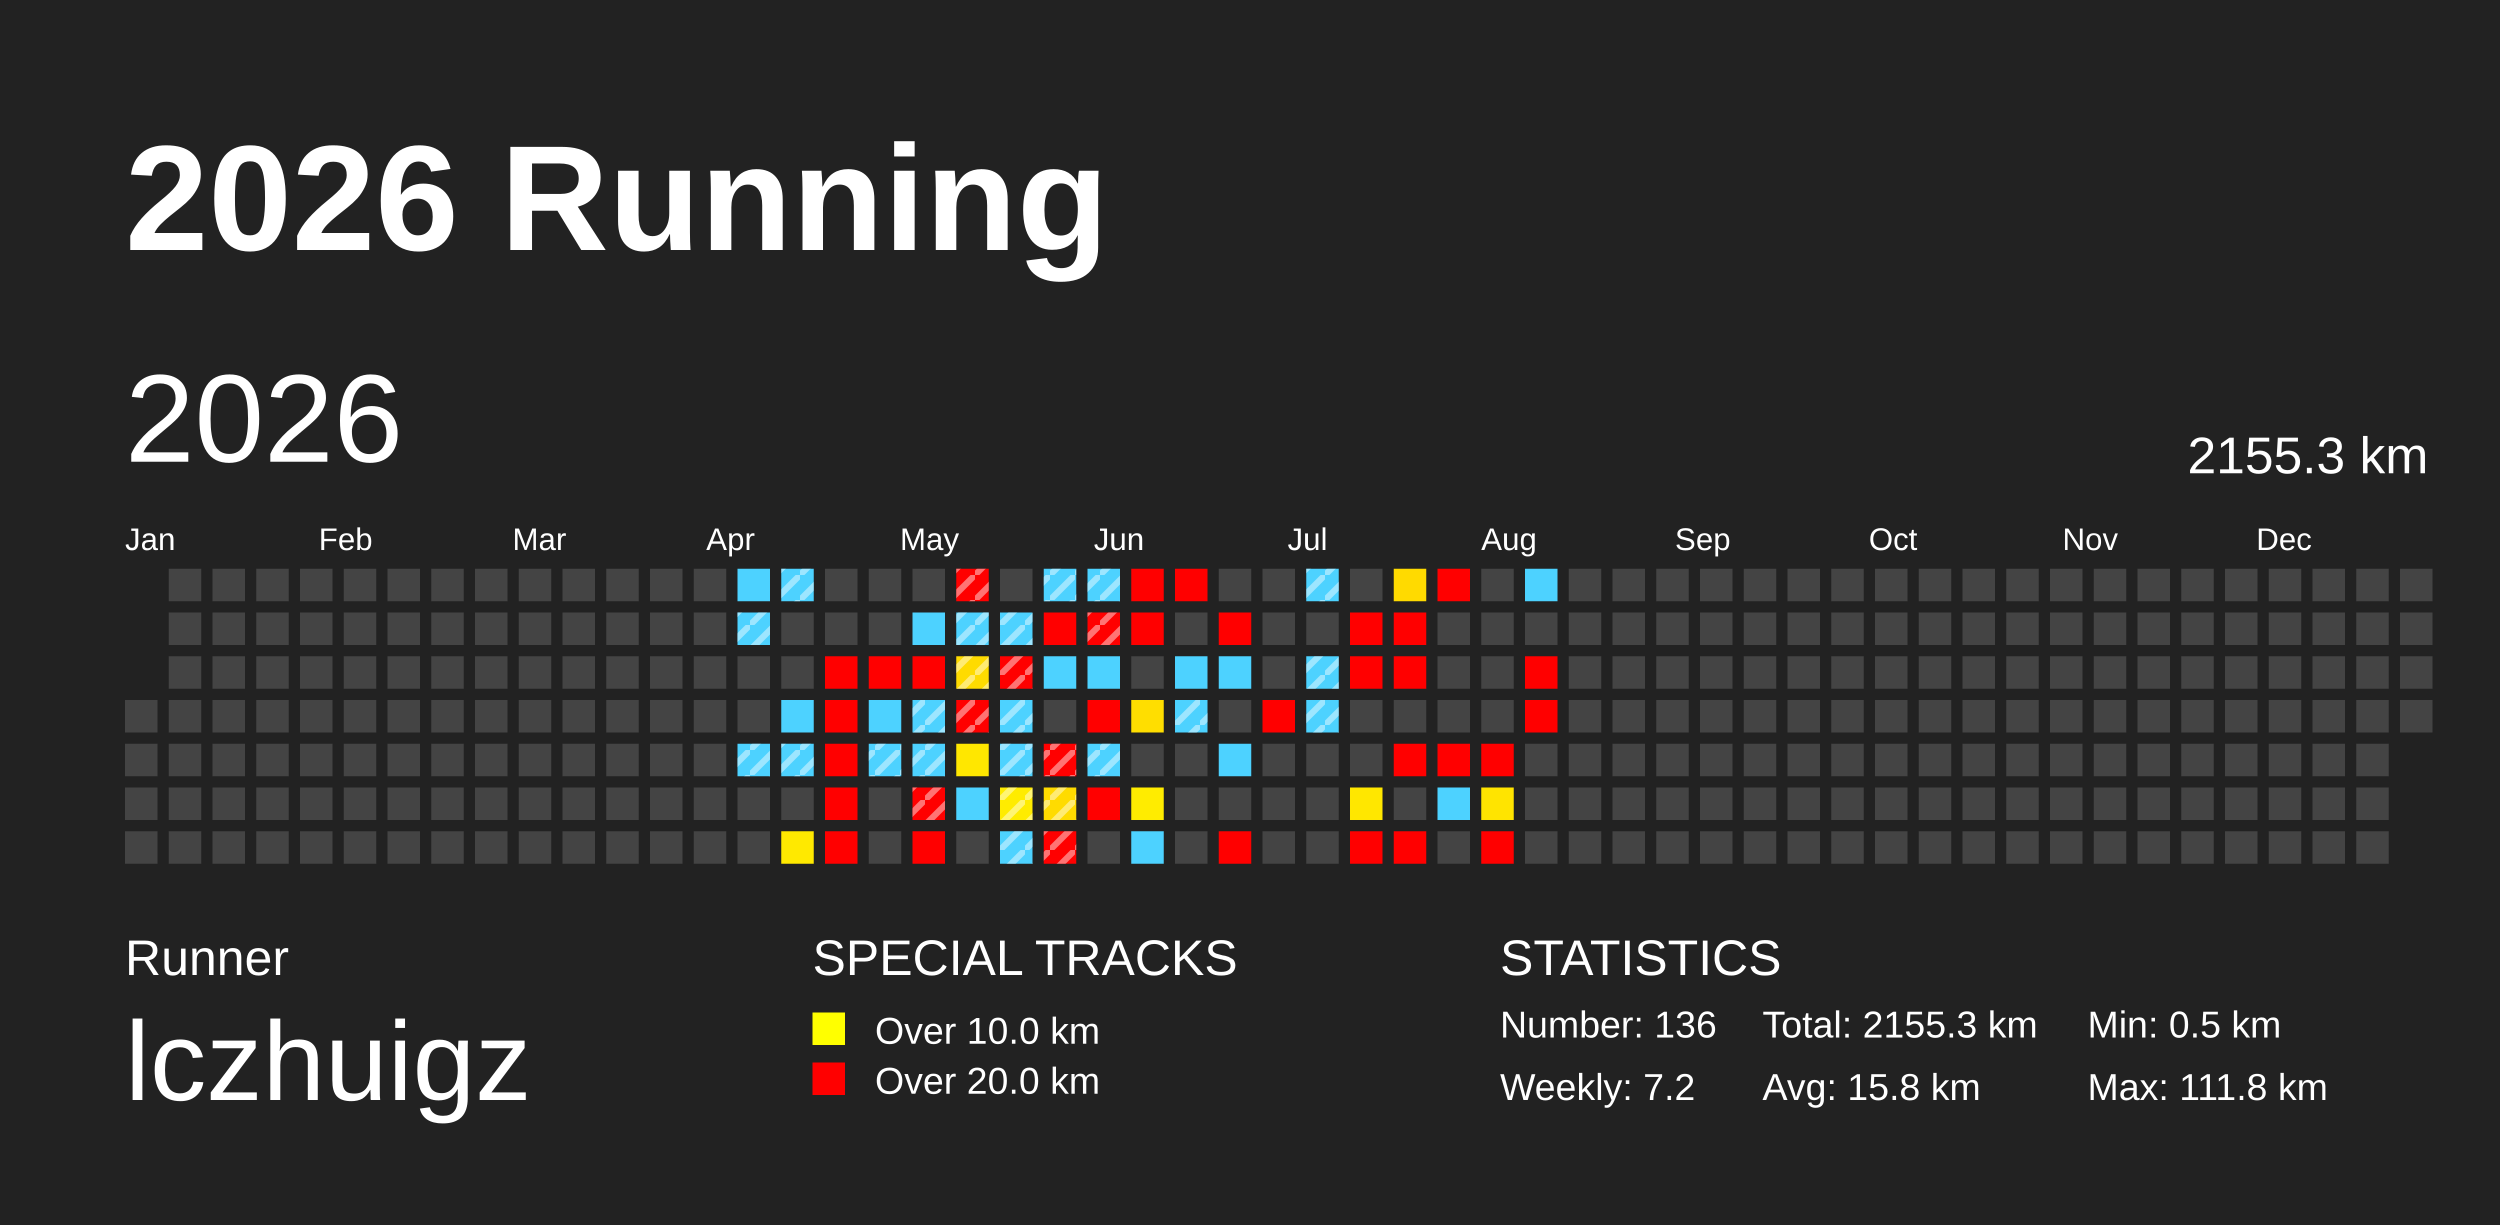
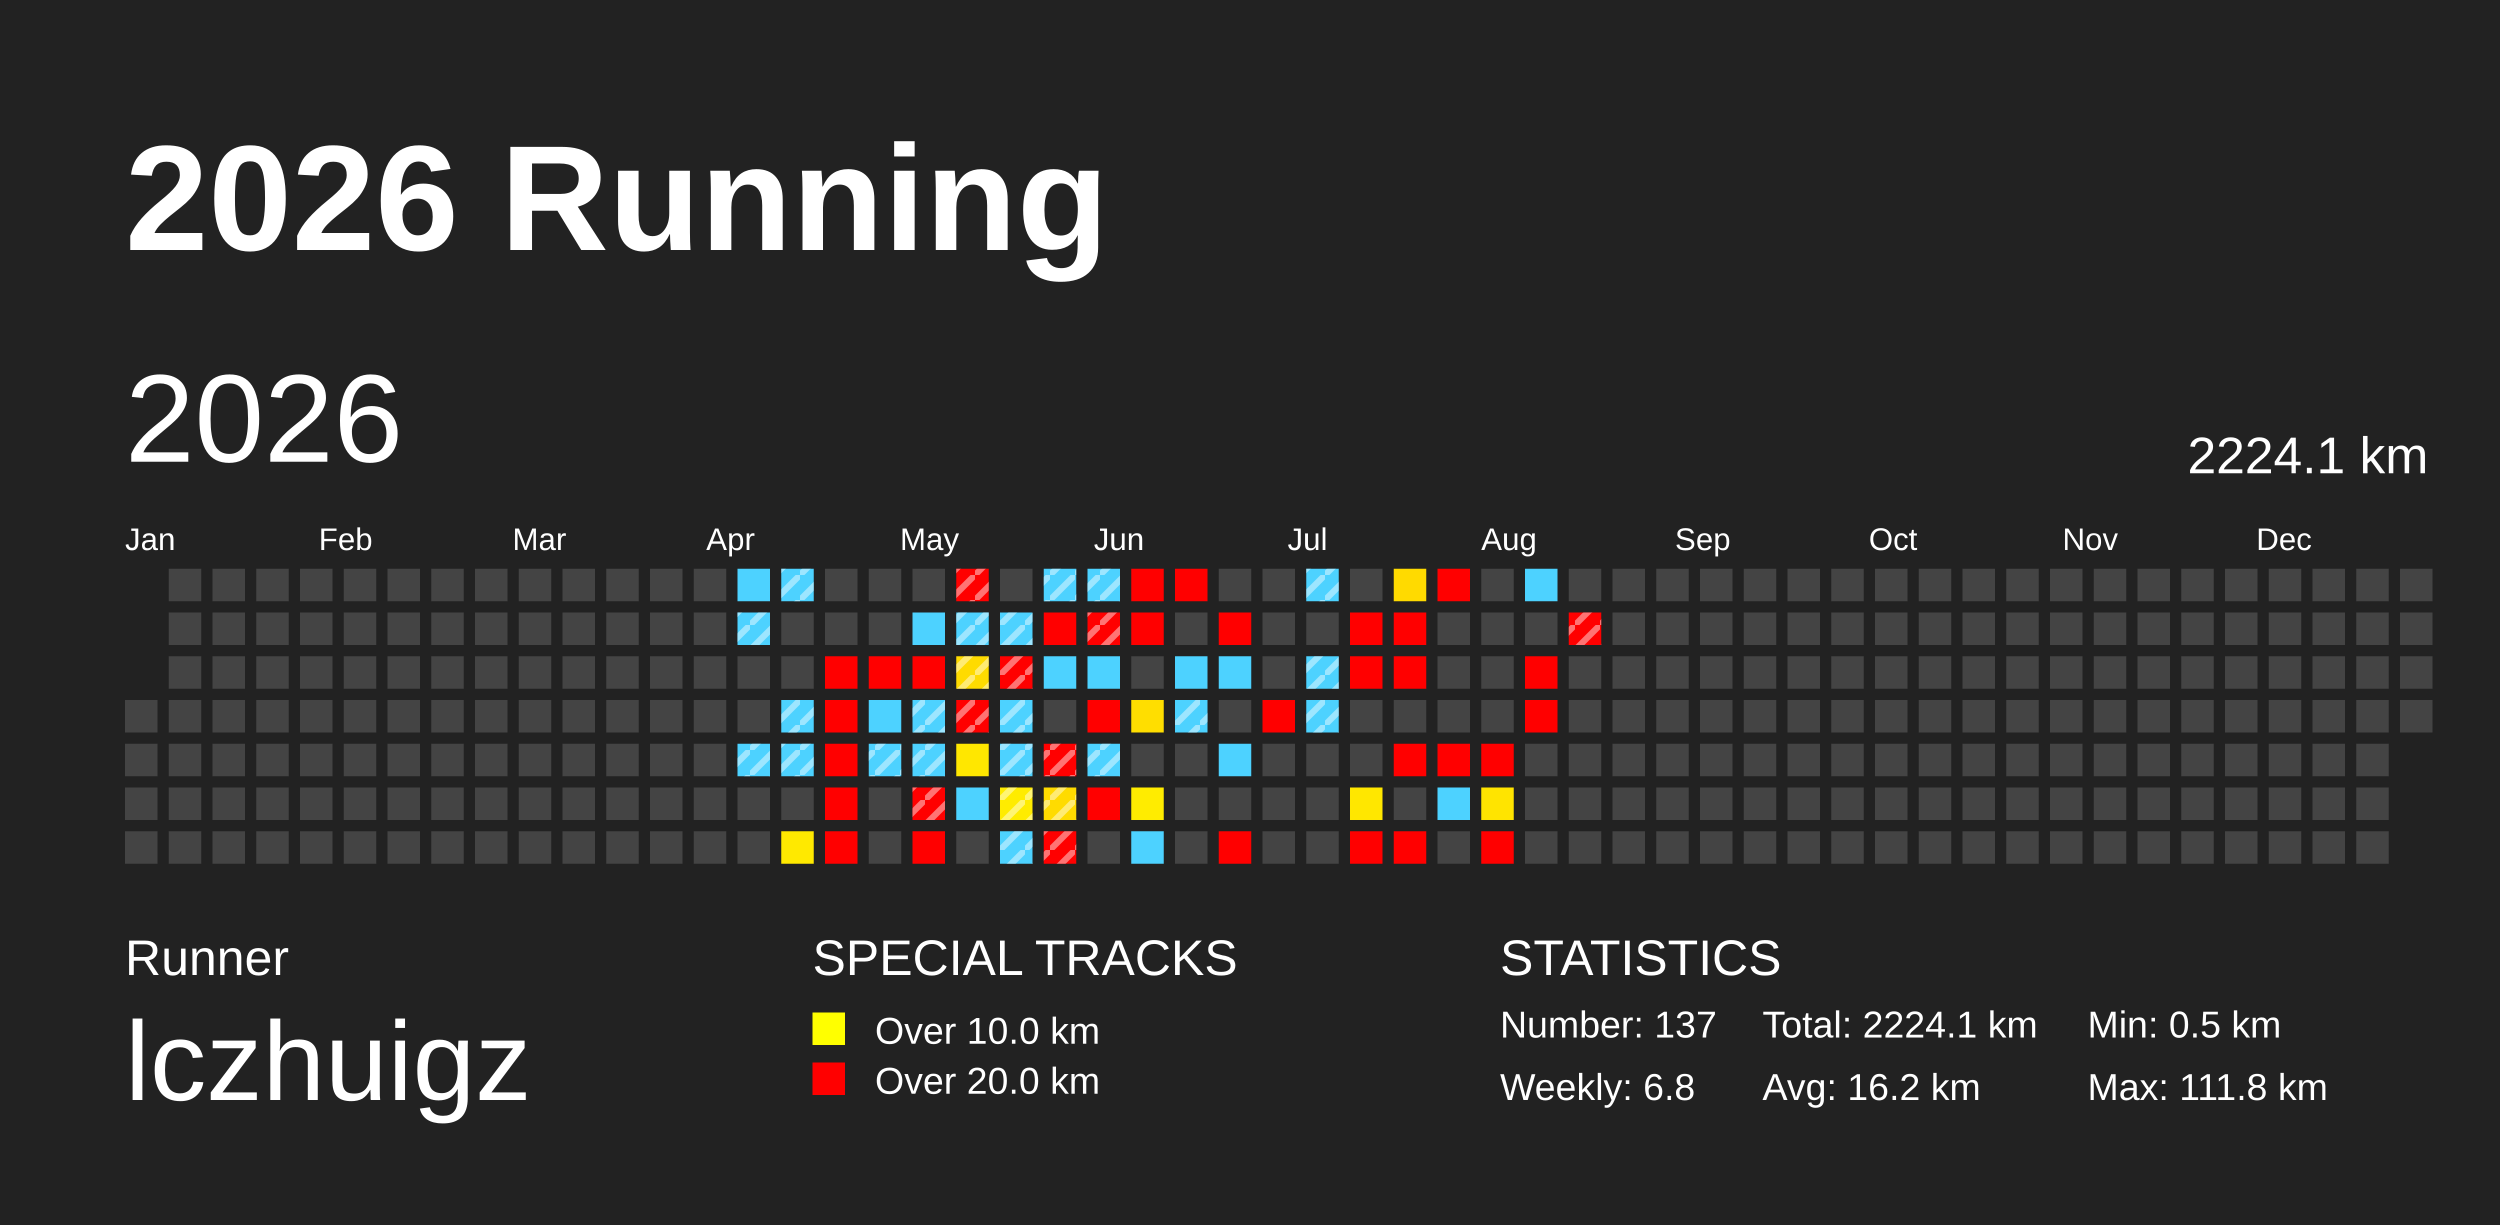
<svg xmlns="http://www.w3.org/2000/svg" baseProfile="full" height="98mm" version="1.1" viewBox="0,0,200,98" width="200mm">
  <defs>
    <pattern height="2" id="indoor-stripe" patternUnits="userSpaceOnUse" width="2">
      <line stroke="white" stroke-opacity="0.45" stroke-width="0.5" x1="0" x2="2" y1="2" y2="0" />
    </pattern>
  </defs>
  <rect fill="#222222" height="98" width="200" x="0" y="0" />
  <text fill="#FFFFFF" style="font-size:12px; font-family:Arial; font-weight:bold;" x="10" y="20">2026 Running</text>
  <text fill="#FFFFFF" style="font-size:4px; font-family:Arial" x="10" y="78">Runner</text>
  <text fill="#FFFFFF" style="font-size:9px; font-family:Arial" x="10" y="88">lczhuigz</text>
  <text fill="#FFFFFF" style="font-size:4px; font-family:Arial" x="65" y="78">SPECIAL TRACKS</text>
  <rect fill="yellow" height="2.6" width="2.6" x="65" y="81" />
  <text fill="#FFFFFF" style="font-size:3px; font-family:Arial" x="70" y="83.5">Over 10.0 km</text>
  <rect fill="red" height="2.6" width="2.6" x="65" y="85" />
  <text fill="#FFFFFF" style="font-size:3px; font-family:Arial" x="70" y="87.5">Over 20.0 km</text>
  <text fill="#FFFFFF" style="font-size:4px; font-family:Arial" x="120" y="78">STATISTICS</text>
-   <text fill="#FFFFFF" style="font-size:3px; font-family:Arial" x="120" y="83">Number: 136</text>
-   <text fill="#FFFFFF" style="font-size:3px; font-family:Arial" x="120" y="88">Weekly: 7.2</text>
-   <text fill="#FFFFFF" style="font-size:3px; font-family:Arial" x="141" y="83">Total: 2155.3 km</text>
-   <text fill="#FFFFFF" style="font-size:3px; font-family:Arial" x="141" y="88">Avg: 15.8 km</text>
+   <text fill="#FFFFFF" style="font-size:3px; font-family:Arial" x="120" y="83">Number: 137</text>
+   <text fill="#FFFFFF" style="font-size:3px; font-family:Arial" x="120" y="88">Weekly: 6.8</text>
+   <text fill="#FFFFFF" style="font-size:3px; font-family:Arial" x="141" y="83">Total: 2224.1 km</text>
+   <text fill="#FFFFFF" style="font-size:3px; font-family:Arial" x="141" y="88">Avg: 16.2 km</text>
  <text fill="#FFFFFF" style="font-size:3px; font-family:Arial" x="167" y="83">Min: 0.5 km</text>
  <text fill="#FFFFFF" style="font-size:3px; font-family:Arial" x="167" y="88">Max: 111.8 km</text>
  <text dominant-baseline="hanging" fill="#FFFFFF" style="font-size:10.0px; font-family:Arial;" x="10" y="30">2026</text>
-   <text dominant-baseline="hanging" fill="#FFFFFF" style="font-size:4.125px; font-family:Arial;" x="175" y="35">2155.3 km</text>
+   <text dominant-baseline="hanging" fill="#FFFFFF" style="font-size:4.125px; font-family:Arial;" x="175" y="35">2224.1 km</text>
  <text fill="#FFFFFF" style="font-size:2.5px; font-family:Arial" x="10.0" y="44">Jan</text>
  <text fill="#FFFFFF" style="font-size:2.5px; font-family:Arial" x="25.5" y="44">Feb</text>
  <text fill="#FFFFFF" style="font-size:2.5px; font-family:Arial" x="41.0" y="44">Mar</text>
  <text fill="#FFFFFF" style="font-size:2.5px; font-family:Arial" x="56.5" y="44">Apr</text>
  <text fill="#FFFFFF" style="font-size:2.5px; font-family:Arial" x="72.0" y="44">May</text>
  <text fill="#FFFFFF" style="font-size:2.5px; font-family:Arial" x="87.5" y="44">Jun</text>
  <text fill="#FFFFFF" style="font-size:2.5px; font-family:Arial" x="103.0" y="44">Jul</text>
  <text fill="#FFFFFF" style="font-size:2.5px; font-family:Arial" x="118.5" y="44">Aug</text>
  <text fill="#FFFFFF" style="font-size:2.5px; font-family:Arial" x="134.0" y="44">Sep</text>
  <text fill="#FFFFFF" style="font-size:2.5px; font-family:Arial" x="149.5" y="44">Oct</text>
  <text fill="#FFFFFF" style="font-size:2.5px; font-family:Arial" x="165.0" y="44">Nov</text>
  <text fill="#FFFFFF" style="font-size:2.5px; font-family:Arial" x="180.5" y="44">Dec</text>
  <rect fill="#444444" height="2.6" width="2.6" x="10.0" y="56.0" />
  <rect fill="#444444" height="2.6" width="2.6" x="10.0" y="59.5" />
  <rect fill="#444444" height="2.6" width="2.6" x="10.0" y="63.0" />
  <rect fill="#444444" height="2.6" width="2.6" x="10.0" y="66.5" />
  <rect fill="#444444" height="2.6" width="2.6" x="13.5" y="45.5" />
  <rect fill="#444444" height="2.6" width="2.6" x="13.5" y="49.0" />
  <rect fill="#444444" height="2.6" width="2.6" x="13.5" y="52.5" />
  <rect fill="#444444" height="2.6" width="2.6" x="13.5" y="56.0" />
  <rect fill="#444444" height="2.6" width="2.6" x="13.5" y="59.5" />
  <rect fill="#444444" height="2.6" width="2.6" x="13.5" y="63.0" />
  <rect fill="#444444" height="2.6" width="2.6" x="13.5" y="66.5" />
  <rect fill="#444444" height="2.6" width="2.6" x="17.0" y="45.5" />
  <rect fill="#444444" height="2.6" width="2.6" x="17.0" y="49.0" />
  <rect fill="#444444" height="2.6" width="2.6" x="17.0" y="52.5" />
  <rect fill="#444444" height="2.6" width="2.6" x="17.0" y="56.0" />
  <rect fill="#444444" height="2.6" width="2.6" x="17.0" y="59.5" />
  <rect fill="#444444" height="2.6" width="2.6" x="17.0" y="63.0" />
  <rect fill="#444444" height="2.6" width="2.6" x="17.0" y="66.5" />
  <rect fill="#444444" height="2.6" width="2.6" x="20.5" y="45.5" />
  <rect fill="#444444" height="2.6" width="2.6" x="20.5" y="49.0" />
  <rect fill="#444444" height="2.6" width="2.6" x="20.5" y="52.5" />
  <rect fill="#444444" height="2.6" width="2.6" x="20.5" y="56.0" />
  <rect fill="#444444" height="2.6" width="2.6" x="20.5" y="59.5" />
  <rect fill="#444444" height="2.6" width="2.6" x="20.5" y="63.0" />
  <rect fill="#444444" height="2.6" width="2.6" x="20.5" y="66.5" />
  <rect fill="#444444" height="2.6" width="2.6" x="24.0" y="45.5" />
  <rect fill="#444444" height="2.6" width="2.6" x="24.0" y="49.0" />
  <rect fill="#444444" height="2.6" width="2.6" x="24.0" y="52.5" />
  <rect fill="#444444" height="2.6" width="2.6" x="24.0" y="56.0" />
  <rect fill="#444444" height="2.6" width="2.6" x="24.0" y="59.5" />
  <rect fill="#444444" height="2.6" width="2.6" x="24.0" y="63.0" />
  <rect fill="#444444" height="2.6" width="2.6" x="24.0" y="66.5" />
  <rect fill="#444444" height="2.6" width="2.6" x="27.5" y="45.5" />
  <rect fill="#444444" height="2.6" width="2.6" x="27.5" y="49.0" />
  <rect fill="#444444" height="2.6" width="2.6" x="27.5" y="52.5" />
  <rect fill="#444444" height="2.6" width="2.6" x="27.5" y="56.0" />
  <rect fill="#444444" height="2.6" width="2.6" x="27.5" y="59.5" />
  <rect fill="#444444" height="2.6" width="2.6" x="27.5" y="63.0" />
  <rect fill="#444444" height="2.6" width="2.6" x="27.5" y="66.5" />
  <rect fill="#444444" height="2.6" width="2.6" x="31.0" y="45.5" />
  <rect fill="#444444" height="2.6" width="2.6" x="31.0" y="49.0" />
  <rect fill="#444444" height="2.6" width="2.6" x="31.0" y="52.5" />
  <rect fill="#444444" height="2.6" width="2.6" x="31.0" y="56.0" />
  <rect fill="#444444" height="2.6" width="2.6" x="31.0" y="59.5" />
  <rect fill="#444444" height="2.6" width="2.6" x="31.0" y="63.0" />
  <rect fill="#444444" height="2.6" width="2.6" x="31.0" y="66.5" />
  <rect fill="#444444" height="2.6" width="2.6" x="34.5" y="45.5" />
  <rect fill="#444444" height="2.6" width="2.6" x="34.5" y="49.0" />
  <rect fill="#444444" height="2.6" width="2.6" x="34.5" y="52.5" />
  <rect fill="#444444" height="2.6" width="2.6" x="34.5" y="56.0" />
  <rect fill="#444444" height="2.6" width="2.6" x="34.5" y="59.5" />
  <rect fill="#444444" height="2.6" width="2.6" x="34.5" y="63.0" />
  <rect fill="#444444" height="2.6" width="2.6" x="34.5" y="66.5" />
  <rect fill="#444444" height="2.6" width="2.6" x="38.0" y="45.5" />
  <rect fill="#444444" height="2.6" width="2.6" x="38.0" y="49.0" />
  <rect fill="#444444" height="2.6" width="2.6" x="38.0" y="52.5" />
  <rect fill="#444444" height="2.6" width="2.6" x="38.0" y="56.0" />
  <rect fill="#444444" height="2.6" width="2.6" x="38.0" y="59.5" />
  <rect fill="#444444" height="2.6" width="2.6" x="38.0" y="63.0" />
  <rect fill="#444444" height="2.6" width="2.6" x="38.0" y="66.5" />
  <rect fill="#444444" height="2.6" width="2.6" x="41.5" y="45.5" />
  <rect fill="#444444" height="2.6" width="2.6" x="41.5" y="49.0" />
  <rect fill="#444444" height="2.6" width="2.6" x="41.5" y="52.5" />
  <rect fill="#444444" height="2.6" width="2.6" x="41.5" y="56.0" />
  <rect fill="#444444" height="2.6" width="2.6" x="41.5" y="59.5" />
  <rect fill="#444444" height="2.6" width="2.6" x="41.5" y="63.0" />
  <rect fill="#444444" height="2.6" width="2.6" x="41.5" y="66.5" />
  <rect fill="#444444" height="2.6" width="2.6" x="45.0" y="45.5" />
  <rect fill="#444444" height="2.6" width="2.6" x="45.0" y="49.0" />
  <rect fill="#444444" height="2.6" width="2.6" x="45.0" y="52.5" />
  <rect fill="#444444" height="2.6" width="2.6" x="45.0" y="56.0" />
  <rect fill="#444444" height="2.6" width="2.6" x="45.0" y="59.5" />
  <rect fill="#444444" height="2.6" width="2.6" x="45.0" y="63.0" />
  <rect fill="#444444" height="2.6" width="2.6" x="45.0" y="66.5" />
  <rect fill="#444444" height="2.6" width="2.6" x="48.5" y="45.5" />
  <rect fill="#444444" height="2.6" width="2.6" x="48.5" y="49.0" />
  <rect fill="#444444" height="2.6" width="2.6" x="48.5" y="52.5" />
  <rect fill="#444444" height="2.6" width="2.6" x="48.5" y="56.0" />
  <rect fill="#444444" height="2.6" width="2.6" x="48.5" y="59.5" />
  <rect fill="#444444" height="2.6" width="2.6" x="48.5" y="63.0" />
  <rect fill="#444444" height="2.6" width="2.6" x="48.5" y="66.5" />
  <rect fill="#444444" height="2.6" width="2.6" x="52.0" y="45.5" />
  <rect fill="#444444" height="2.6" width="2.6" x="52.0" y="49.0" />
  <rect fill="#444444" height="2.6" width="2.6" x="52.0" y="52.5" />
  <rect fill="#444444" height="2.6" width="2.6" x="52.0" y="56.0" />
  <rect fill="#444444" height="2.6" width="2.6" x="52.0" y="59.5" />
  <rect fill="#444444" height="2.6" width="2.6" x="52.0" y="63.0" />
  <rect fill="#444444" height="2.6" width="2.6" x="52.0" y="66.5" />
  <rect fill="#444444" height="2.6" width="2.6" x="55.5" y="45.5" />
  <rect fill="#444444" height="2.6" width="2.6" x="55.5" y="49.0" />
  <rect fill="#444444" height="2.6" width="2.6" x="55.5" y="52.5" />
  <rect fill="#444444" height="2.6" width="2.6" x="55.5" y="56.0" />
  <rect fill="#444444" height="2.6" width="2.6" x="55.5" y="59.5" />
  <rect fill="#444444" height="2.6" width="2.6" x="55.5" y="63.0" />
  <rect fill="#444444" height="2.6" width="2.6" x="55.5" y="66.5" />
  <rect fill="#4dd2ff" height="2.6" width="2.6" x="59.0" y="45.5" />
  <rect fill="#4dd2ff" height="2.6" width="2.6" x="59.0" y="49.0" />
  <rect fill="url(#indoor-stripe)" height="2.6" style="pointer-events: none;" width="2.6" x="59.0" y="49.0" />
  <rect fill="#444444" height="2.6" width="2.6" x="59.0" y="52.5" />
  <rect fill="#444444" height="2.6" width="2.6" x="59.0" y="56.0" />
  <rect fill="#4dd2ff" height="2.6" width="2.6" x="59.0" y="59.5" />
  <rect fill="url(#indoor-stripe)" height="2.6" style="pointer-events: none;" width="2.6" x="59.0" y="59.5" />
  <rect fill="#444444" height="2.6" width="2.6" x="59.0" y="63.0" />
  <rect fill="#444444" height="2.6" width="2.6" x="59.0" y="66.5" />
  <rect fill="#4dd2ff" height="2.6" width="2.6" x="62.5" y="45.5" />
  <rect fill="url(#indoor-stripe)" height="2.6" style="pointer-events: none;" width="2.6" x="62.5" y="45.5" />
  <rect fill="#444444" height="2.6" width="2.6" x="62.5" y="49.0" />
  <rect fill="#444444" height="2.6" width="2.6" x="62.5" y="52.5" />
  <rect fill="#4dd2ff" height="2.6" width="2.6" x="62.5" y="56.0" />
+   <rect fill="url(#indoor-stripe)" height="2.6" style="pointer-events: none;" width="2.6" x="62.5" y="56.0" />
  <rect fill="#4dd2ff" height="2.6" width="2.6" x="62.5" y="59.5" />
  <rect fill="url(#indoor-stripe)" height="2.6" style="pointer-events: none;" width="2.6" x="62.5" y="59.5" />
  <rect fill="#444444" height="2.6" width="2.6" x="62.5" y="63.0" />
  <rect fill="#ffe900" height="2.6" width="2.6" x="62.5" y="66.5" />
  <rect fill="#444444" height="2.6" width="2.6" x="66.0" y="45.5" />
  <rect fill="#444444" height="2.6" width="2.6" x="66.0" y="49.0" />
  <rect fill="red" height="2.6" width="2.6" x="66.0" y="52.5" />
  <rect fill="red" height="2.6" width="2.6" x="66.0" y="56.0" />
  <rect fill="red" height="2.6" width="2.6" x="66.0" y="59.5" />
  <rect fill="red" height="2.6" width="2.6" x="66.0" y="63.0" />
  <rect fill="red" height="2.6" width="2.6" x="66.0" y="66.5" />
  <rect fill="#444444" height="2.6" width="2.6" x="69.5" y="45.5" />
  <rect fill="#444444" height="2.6" width="2.6" x="69.5" y="49.0" />
  <rect fill="red" height="2.6" width="2.6" x="69.5" y="52.5" />
  <rect fill="#4dd2ff" height="2.6" width="2.6" x="69.5" y="56.0" />
  <rect fill="#4dd2ff" height="2.6" width="2.6" x="69.5" y="59.5" />
  <rect fill="url(#indoor-stripe)" height="2.6" style="pointer-events: none;" width="2.6" x="69.5" y="59.5" />
  <rect fill="#444444" height="2.6" width="2.6" x="69.5" y="63.0" />
  <rect fill="#444444" height="2.6" width="2.6" x="69.5" y="66.5" />
  <rect fill="#444444" height="2.6" width="2.6" x="73.0" y="45.5" />
  <rect fill="#4dd2ff" height="2.6" width="2.6" x="73.0" y="49.0" />
  <rect fill="red" height="2.6" width="2.6" x="73.0" y="52.5" />
  <rect fill="#4dd2ff" height="2.6" width="2.6" x="73.0" y="56.0" />
  <rect fill="url(#indoor-stripe)" height="2.6" style="pointer-events: none;" width="2.6" x="73.0" y="56.0" />
  <rect fill="#4dd2ff" height="2.6" width="2.6" x="73.0" y="59.5" />
  <rect fill="url(#indoor-stripe)" height="2.6" style="pointer-events: none;" width="2.6" x="73.0" y="59.5" />
  <rect fill="red" height="2.6" width="2.6" x="73.0" y="63.0" />
  <rect fill="url(#indoor-stripe)" height="2.6" style="pointer-events: none;" width="2.6" x="73.0" y="63.0" />
  <rect fill="red" height="2.6" width="2.6" x="73.0" y="66.5" />
  <rect fill="red" height="2.6" width="2.6" x="76.5" y="45.5" />
  <rect fill="url(#indoor-stripe)" height="2.6" style="pointer-events: none;" width="2.6" x="76.5" y="45.5" />
  <rect fill="#4dd2ff" height="2.6" width="2.6" x="76.5" y="49.0" />
  <rect fill="url(#indoor-stripe)" height="2.6" style="pointer-events: none;" width="2.6" x="76.5" y="49.0" />
  <rect fill="#ffdb00" height="2.6" width="2.6" x="76.5" y="52.5" />
  <rect fill="url(#indoor-stripe)" height="2.6" style="pointer-events: none;" width="2.6" x="76.5" y="52.5" />
  <rect fill="red" height="2.6" width="2.6" x="76.5" y="56.0" />
  <rect fill="url(#indoor-stripe)" height="2.6" style="pointer-events: none;" width="2.6" x="76.5" y="56.0" />
  <rect fill="#ffe700" height="2.6" width="2.6" x="76.5" y="59.5" />
  <rect fill="#4dd2ff" height="2.6" width="2.6" x="76.5" y="63.0" />
  <rect fill="#444444" height="2.6" width="2.6" x="76.5" y="66.5" />
  <rect fill="#444444" height="2.6" width="2.6" x="80.0" y="45.5" />
  <rect fill="#4dd2ff" height="2.6" width="2.6" x="80.0" y="49.0" />
  <rect fill="url(#indoor-stripe)" height="2.6" style="pointer-events: none;" width="2.6" x="80.0" y="49.0" />
  <rect fill="red" height="2.6" width="2.6" x="80.0" y="52.5" />
  <rect fill="url(#indoor-stripe)" height="2.6" style="pointer-events: none;" width="2.6" x="80.0" y="52.5" />
  <rect fill="#4dd2ff" height="2.6" width="2.6" x="80.0" y="56.0" />
  <rect fill="url(#indoor-stripe)" height="2.6" style="pointer-events: none;" width="2.6" x="80.0" y="56.0" />
  <rect fill="#4dd2ff" height="2.6" width="2.6" x="80.0" y="59.5" />
  <rect fill="url(#indoor-stripe)" height="2.6" style="pointer-events: none;" width="2.6" x="80.0" y="59.5" />
  <rect fill="#ffec00" height="2.6" width="2.6" x="80.0" y="63.0" />
  <rect fill="url(#indoor-stripe)" height="2.6" style="pointer-events: none;" width="2.6" x="80.0" y="63.0" />
  <rect fill="#4dd2ff" height="2.6" width="2.6" x="80.0" y="66.5" />
  <rect fill="url(#indoor-stripe)" height="2.6" style="pointer-events: none;" width="2.6" x="80.0" y="66.5" />
  <rect fill="#4dd2ff" height="2.6" width="2.6" x="83.5" y="45.5" />
  <rect fill="url(#indoor-stripe)" height="2.6" style="pointer-events: none;" width="2.6" x="83.5" y="45.5" />
  <rect fill="red" height="2.6" width="2.6" x="83.5" y="49.0" />
  <rect fill="#4dd2ff" height="2.6" width="2.6" x="83.5" y="52.5" />
  <rect fill="#444444" height="2.6" width="2.6" x="83.5" y="56.0" />
  <rect fill="red" height="2.6" width="2.6" x="83.5" y="59.5" />
  <rect fill="url(#indoor-stripe)" height="2.6" style="pointer-events: none;" width="2.6" x="83.5" y="59.5" />
  <rect fill="#ffdb00" height="2.6" width="2.6" x="83.5" y="63.0" />
  <rect fill="url(#indoor-stripe)" height="2.6" style="pointer-events: none;" width="2.6" x="83.5" y="63.0" />
  <rect fill="red" height="2.6" width="2.6" x="83.5" y="66.5" />
  <rect fill="url(#indoor-stripe)" height="2.6" style="pointer-events: none;" width="2.6" x="83.5" y="66.5" />
  <rect fill="#4dd2ff" height="2.6" width="2.6" x="87.0" y="45.5" />
  <rect fill="url(#indoor-stripe)" height="2.6" style="pointer-events: none;" width="2.6" x="87.0" y="45.5" />
  <rect fill="red" height="2.6" width="2.6" x="87.0" y="49.0" />
  <rect fill="url(#indoor-stripe)" height="2.6" style="pointer-events: none;" width="2.6" x="87.0" y="49.0" />
  <rect fill="#4dd2ff" height="2.6" width="2.6" x="87.0" y="52.5" />
  <rect fill="red" height="2.6" width="2.6" x="87.0" y="56.0" />
  <rect fill="#4dd2ff" height="2.6" width="2.6" x="87.0" y="59.5" />
  <rect fill="url(#indoor-stripe)" height="2.6" style="pointer-events: none;" width="2.6" x="87.0" y="59.5" />
  <rect fill="red" height="2.6" width="2.6" x="87.0" y="63.0" />
  <rect fill="#444444" height="2.6" width="2.6" x="87.0" y="66.5" />
  <rect fill="red" height="2.6" width="2.6" x="90.5" y="45.5" />
  <rect fill="red" height="2.6" width="2.6" x="90.5" y="49.0" />
  <rect fill="#444444" height="2.6" width="2.6" x="90.5" y="52.5" />
  <rect fill="#ffde00" height="2.6" width="2.6" x="90.5" y="56.0" />
  <rect fill="#444444" height="2.6" width="2.6" x="90.5" y="59.5" />
  <rect fill="#ffec00" height="2.6" width="2.6" x="90.5" y="63.0" />
  <rect fill="#4dd2ff" height="2.6" width="2.6" x="90.5" y="66.5" />
  <rect fill="red" height="2.6" width="2.6" x="94.0" y="45.5" />
  <rect fill="#444444" height="2.6" width="2.6" x="94.0" y="49.0" />
  <rect fill="#4dd2ff" height="2.6" width="2.6" x="94.0" y="52.5" />
  <rect fill="#4dd2ff" height="2.6" width="2.6" x="94.0" y="56.0" />
  <rect fill="url(#indoor-stripe)" height="2.6" style="pointer-events: none;" width="2.6" x="94.0" y="56.0" />
  <rect fill="#444444" height="2.6" width="2.6" x="94.0" y="59.5" />
  <rect fill="#444444" height="2.6" width="2.6" x="94.0" y="63.0" />
  <rect fill="#444444" height="2.6" width="2.6" x="94.0" y="66.5" />
  <rect fill="#444444" height="2.6" width="2.6" x="97.5" y="45.5" />
  <rect fill="red" height="2.6" width="2.6" x="97.5" y="49.0" />
  <rect fill="#4dd2ff" height="2.6" width="2.6" x="97.5" y="52.5" />
  <rect fill="#444444" height="2.6" width="2.6" x="97.5" y="56.0" />
  <rect fill="#4dd2ff" height="2.6" width="2.6" x="97.5" y="59.5" />
  <rect fill="#444444" height="2.6" width="2.6" x="97.5" y="63.0" />
  <rect fill="red" height="2.6" width="2.6" x="97.5" y="66.5" />
  <rect fill="#444444" height="2.6" width="2.6" x="101.0" y="45.5" />
  <rect fill="#444444" height="2.6" width="2.6" x="101.0" y="49.0" />
  <rect fill="#444444" height="2.6" width="2.6" x="101.0" y="52.5" />
  <rect fill="red" height="2.6" width="2.6" x="101.0" y="56.0" />
  <rect fill="#444444" height="2.6" width="2.6" x="101.0" y="59.5" />
  <rect fill="#444444" height="2.6" width="2.6" x="101.0" y="63.0" />
  <rect fill="#444444" height="2.6" width="2.6" x="101.0" y="66.5" />
  <rect fill="#4dd2ff" height="2.6" width="2.6" x="104.5" y="45.5" />
  <rect fill="url(#indoor-stripe)" height="2.6" style="pointer-events: none;" width="2.6" x="104.5" y="45.5" />
  <rect fill="#444444" height="2.6" width="2.6" x="104.5" y="49.0" />
  <rect fill="#4dd2ff" height="2.6" width="2.6" x="104.5" y="52.5" />
  <rect fill="url(#indoor-stripe)" height="2.6" style="pointer-events: none;" width="2.6" x="104.5" y="52.5" />
  <rect fill="#4dd2ff" height="2.6" width="2.6" x="104.5" y="56.0" />
  <rect fill="url(#indoor-stripe)" height="2.6" style="pointer-events: none;" width="2.6" x="104.5" y="56.0" />
  <rect fill="#444444" height="2.6" width="2.6" x="104.5" y="59.5" />
  <rect fill="#444444" height="2.6" width="2.6" x="104.5" y="63.0" />
  <rect fill="#444444" height="2.6" width="2.6" x="104.5" y="66.5" />
  <rect fill="#444444" height="2.6" width="2.6" x="108.0" y="45.5" />
  <rect fill="red" height="2.6" width="2.6" x="108.0" y="49.0" />
  <rect fill="red" height="2.6" width="2.6" x="108.0" y="52.5" />
  <rect fill="#444444" height="2.6" width="2.6" x="108.0" y="56.0" />
  <rect fill="#444444" height="2.6" width="2.6" x="108.0" y="59.5" />
  <rect fill="#ffe700" height="2.6" width="2.6" x="108.0" y="63.0" />
  <rect fill="red" height="2.6" width="2.6" x="108.0" y="66.5" />
  <rect fill="#ffda00" height="2.6" width="2.6" x="111.5" y="45.5" />
  <rect fill="red" height="2.6" width="2.6" x="111.5" y="49.0" />
  <rect fill="red" height="2.6" width="2.6" x="111.5" y="52.5" />
  <rect fill="#444444" height="2.6" width="2.6" x="111.5" y="56.0" />
  <rect fill="red" height="2.6" width="2.6" x="111.5" y="59.5" />
  <rect fill="#444444" height="2.6" width="2.6" x="111.5" y="63.0" />
  <rect fill="red" height="2.6" width="2.6" x="111.5" y="66.5" />
  <rect fill="red" height="2.6" width="2.6" x="115.0" y="45.5" />
  <rect fill="#444444" height="2.6" width="2.6" x="115.0" y="49.0" />
  <rect fill="#444444" height="2.6" width="2.6" x="115.0" y="52.5" />
  <rect fill="#444444" height="2.6" width="2.6" x="115.0" y="56.0" />
  <rect fill="red" height="2.6" width="2.6" x="115.0" y="59.5" />
  <rect fill="#4dd2ff" height="2.6" width="2.6" x="115.0" y="63.0" />
  <rect fill="#444444" height="2.6" width="2.6" x="115.0" y="66.5" />
  <rect fill="#444444" height="2.6" width="2.6" x="118.5" y="45.5" />
  <rect fill="#444444" height="2.6" width="2.6" x="118.5" y="49.0" />
  <rect fill="#444444" height="2.6" width="2.6" x="118.5" y="52.5" />
  <rect fill="#444444" height="2.6" width="2.6" x="118.5" y="56.0" />
  <rect fill="red" height="2.6" width="2.6" x="118.5" y="59.5" />
  <rect fill="#ffe400" height="2.6" width="2.6" x="118.5" y="63.0" />
  <rect fill="red" height="2.6" width="2.6" x="118.5" y="66.5" />
  <rect fill="#4dd2ff" height="2.6" width="2.6" x="122.0" y="45.5" />
  <rect fill="#444444" height="2.6" width="2.6" x="122.0" y="49.0" />
  <rect fill="red" height="2.6" width="2.6" x="122.0" y="52.5" />
  <rect fill="red" height="2.6" width="2.6" x="122.0" y="56.0" />
  <rect fill="#444444" height="2.6" width="2.6" x="122.0" y="59.5" />
  <rect fill="#444444" height="2.6" width="2.6" x="122.0" y="63.0" />
  <rect fill="#444444" height="2.6" width="2.6" x="122.0" y="66.5" />
  <rect fill="#444444" height="2.6" width="2.6" x="125.5" y="45.5" />
-   <rect fill="#444444" height="2.6" width="2.6" x="125.5" y="49.0" />
+   <rect fill="red" height="2.6" width="2.6" x="125.5" y="49.0" />
+   <rect fill="url(#indoor-stripe)" height="2.6" style="pointer-events: none;" width="2.6" x="125.5" y="49.0" />
  <rect fill="#444444" height="2.6" width="2.6" x="125.5" y="52.5" />
  <rect fill="#444444" height="2.6" width="2.6" x="125.5" y="56.0" />
  <rect fill="#444444" height="2.6" width="2.6" x="125.5" y="59.5" />
  <rect fill="#444444" height="2.6" width="2.6" x="125.5" y="63.0" />
  <rect fill="#444444" height="2.6" width="2.6" x="125.5" y="66.5" />
  <rect fill="#444444" height="2.6" width="2.6" x="129.0" y="45.5" />
  <rect fill="#444444" height="2.6" width="2.6" x="129.0" y="49.0" />
  <rect fill="#444444" height="2.6" width="2.6" x="129.0" y="52.5" />
  <rect fill="#444444" height="2.6" width="2.6" x="129.0" y="56.0" />
  <rect fill="#444444" height="2.6" width="2.6" x="129.0" y="59.5" />
  <rect fill="#444444" height="2.6" width="2.6" x="129.0" y="63.0" />
  <rect fill="#444444" height="2.6" width="2.6" x="129.0" y="66.5" />
  <rect fill="#444444" height="2.6" width="2.6" x="132.5" y="45.5" />
  <rect fill="#444444" height="2.6" width="2.6" x="132.5" y="49.0" />
  <rect fill="#444444" height="2.6" width="2.6" x="132.5" y="52.5" />
  <rect fill="#444444" height="2.6" width="2.6" x="132.5" y="56.0" />
  <rect fill="#444444" height="2.6" width="2.6" x="132.5" y="59.5" />
  <rect fill="#444444" height="2.6" width="2.6" x="132.5" y="63.0" />
  <rect fill="#444444" height="2.6" width="2.6" x="132.5" y="66.5" />
  <rect fill="#444444" height="2.6" width="2.6" x="136.0" y="45.5" />
  <rect fill="#444444" height="2.6" width="2.6" x="136.0" y="49.0" />
  <rect fill="#444444" height="2.6" width="2.6" x="136.0" y="52.5" />
  <rect fill="#444444" height="2.6" width="2.6" x="136.0" y="56.0" />
  <rect fill="#444444" height="2.6" width="2.6" x="136.0" y="59.5" />
  <rect fill="#444444" height="2.6" width="2.6" x="136.0" y="63.0" />
  <rect fill="#444444" height="2.6" width="2.6" x="136.0" y="66.5" />
  <rect fill="#444444" height="2.6" width="2.6" x="139.5" y="45.5" />
  <rect fill="#444444" height="2.6" width="2.6" x="139.5" y="49.0" />
  <rect fill="#444444" height="2.6" width="2.6" x="139.5" y="52.5" />
  <rect fill="#444444" height="2.6" width="2.6" x="139.5" y="56.0" />
  <rect fill="#444444" height="2.6" width="2.6" x="139.5" y="59.5" />
  <rect fill="#444444" height="2.6" width="2.6" x="139.5" y="63.0" />
  <rect fill="#444444" height="2.6" width="2.6" x="139.5" y="66.5" />
  <rect fill="#444444" height="2.6" width="2.6" x="143.0" y="45.5" />
  <rect fill="#444444" height="2.6" width="2.6" x="143.0" y="49.0" />
  <rect fill="#444444" height="2.6" width="2.6" x="143.0" y="52.5" />
  <rect fill="#444444" height="2.6" width="2.6" x="143.0" y="56.0" />
  <rect fill="#444444" height="2.6" width="2.6" x="143.0" y="59.5" />
  <rect fill="#444444" height="2.6" width="2.6" x="143.0" y="63.0" />
  <rect fill="#444444" height="2.6" width="2.6" x="143.0" y="66.5" />
  <rect fill="#444444" height="2.6" width="2.6" x="146.5" y="45.5" />
  <rect fill="#444444" height="2.6" width="2.6" x="146.5" y="49.0" />
  <rect fill="#444444" height="2.6" width="2.6" x="146.5" y="52.5" />
  <rect fill="#444444" height="2.6" width="2.6" x="146.5" y="56.0" />
  <rect fill="#444444" height="2.6" width="2.6" x="146.5" y="59.5" />
  <rect fill="#444444" height="2.6" width="2.6" x="146.5" y="63.0" />
  <rect fill="#444444" height="2.6" width="2.6" x="146.5" y="66.5" />
  <rect fill="#444444" height="2.6" width="2.6" x="150.0" y="45.5" />
  <rect fill="#444444" height="2.6" width="2.6" x="150.0" y="49.0" />
  <rect fill="#444444" height="2.6" width="2.6" x="150.0" y="52.5" />
  <rect fill="#444444" height="2.6" width="2.6" x="150.0" y="56.0" />
  <rect fill="#444444" height="2.6" width="2.6" x="150.0" y="59.5" />
  <rect fill="#444444" height="2.6" width="2.6" x="150.0" y="63.0" />
  <rect fill="#444444" height="2.6" width="2.6" x="150.0" y="66.5" />
  <rect fill="#444444" height="2.6" width="2.6" x="153.5" y="45.5" />
  <rect fill="#444444" height="2.6" width="2.6" x="153.5" y="49.0" />
  <rect fill="#444444" height="2.6" width="2.6" x="153.5" y="52.5" />
  <rect fill="#444444" height="2.6" width="2.6" x="153.5" y="56.0" />
  <rect fill="#444444" height="2.6" width="2.6" x="153.5" y="59.5" />
  <rect fill="#444444" height="2.6" width="2.6" x="153.5" y="63.0" />
  <rect fill="#444444" height="2.6" width="2.6" x="153.5" y="66.5" />
  <rect fill="#444444" height="2.6" width="2.6" x="157.0" y="45.5" />
  <rect fill="#444444" height="2.6" width="2.6" x="157.0" y="49.0" />
  <rect fill="#444444" height="2.6" width="2.6" x="157.0" y="52.5" />
  <rect fill="#444444" height="2.6" width="2.6" x="157.0" y="56.0" />
  <rect fill="#444444" height="2.6" width="2.6" x="157.0" y="59.5" />
  <rect fill="#444444" height="2.6" width="2.6" x="157.0" y="63.0" />
  <rect fill="#444444" height="2.6" width="2.6" x="157.0" y="66.5" />
  <rect fill="#444444" height="2.6" width="2.6" x="160.5" y="45.5" />
  <rect fill="#444444" height="2.6" width="2.6" x="160.5" y="49.0" />
  <rect fill="#444444" height="2.6" width="2.6" x="160.5" y="52.5" />
  <rect fill="#444444" height="2.6" width="2.6" x="160.5" y="56.0" />
  <rect fill="#444444" height="2.6" width="2.6" x="160.5" y="59.5" />
  <rect fill="#444444" height="2.6" width="2.6" x="160.5" y="63.0" />
  <rect fill="#444444" height="2.6" width="2.6" x="160.5" y="66.5" />
  <rect fill="#444444" height="2.6" width="2.6" x="164.0" y="45.5" />
  <rect fill="#444444" height="2.6" width="2.6" x="164.0" y="49.0" />
  <rect fill="#444444" height="2.6" width="2.6" x="164.0" y="52.5" />
  <rect fill="#444444" height="2.6" width="2.6" x="164.0" y="56.0" />
  <rect fill="#444444" height="2.6" width="2.6" x="164.0" y="59.5" />
  <rect fill="#444444" height="2.6" width="2.6" x="164.0" y="63.0" />
  <rect fill="#444444" height="2.6" width="2.6" x="164.0" y="66.5" />
  <rect fill="#444444" height="2.6" width="2.6" x="167.5" y="45.5" />
  <rect fill="#444444" height="2.6" width="2.6" x="167.5" y="49.0" />
  <rect fill="#444444" height="2.6" width="2.6" x="167.5" y="52.5" />
  <rect fill="#444444" height="2.6" width="2.6" x="167.5" y="56.0" />
  <rect fill="#444444" height="2.6" width="2.6" x="167.5" y="59.5" />
  <rect fill="#444444" height="2.6" width="2.6" x="167.5" y="63.0" />
  <rect fill="#444444" height="2.6" width="2.6" x="167.5" y="66.5" />
  <rect fill="#444444" height="2.6" width="2.6" x="171.0" y="45.5" />
  <rect fill="#444444" height="2.6" width="2.6" x="171.0" y="49.0" />
  <rect fill="#444444" height="2.6" width="2.6" x="171.0" y="52.5" />
  <rect fill="#444444" height="2.6" width="2.6" x="171.0" y="56.0" />
  <rect fill="#444444" height="2.6" width="2.6" x="171.0" y="59.5" />
  <rect fill="#444444" height="2.6" width="2.6" x="171.0" y="63.0" />
  <rect fill="#444444" height="2.6" width="2.6" x="171.0" y="66.5" />
  <rect fill="#444444" height="2.6" width="2.6" x="174.5" y="45.5" />
  <rect fill="#444444" height="2.6" width="2.6" x="174.5" y="49.0" />
  <rect fill="#444444" height="2.6" width="2.6" x="174.5" y="52.5" />
  <rect fill="#444444" height="2.6" width="2.6" x="174.5" y="56.0" />
  <rect fill="#444444" height="2.6" width="2.6" x="174.5" y="59.5" />
  <rect fill="#444444" height="2.6" width="2.6" x="174.5" y="63.0" />
  <rect fill="#444444" height="2.6" width="2.6" x="174.5" y="66.5" />
  <rect fill="#444444" height="2.6" width="2.6" x="178.0" y="45.5" />
  <rect fill="#444444" height="2.6" width="2.6" x="178.0" y="49.0" />
  <rect fill="#444444" height="2.6" width="2.6" x="178.0" y="52.5" />
  <rect fill="#444444" height="2.6" width="2.6" x="178.0" y="56.0" />
  <rect fill="#444444" height="2.6" width="2.6" x="178.0" y="59.5" />
  <rect fill="#444444" height="2.6" width="2.6" x="178.0" y="63.0" />
  <rect fill="#444444" height="2.6" width="2.6" x="178.0" y="66.5" />
  <rect fill="#444444" height="2.6" width="2.6" x="181.5" y="45.5" />
  <rect fill="#444444" height="2.6" width="2.6" x="181.5" y="49.0" />
  <rect fill="#444444" height="2.6" width="2.6" x="181.5" y="52.5" />
  <rect fill="#444444" height="2.6" width="2.6" x="181.5" y="56.0" />
  <rect fill="#444444" height="2.6" width="2.6" x="181.5" y="59.5" />
  <rect fill="#444444" height="2.6" width="2.6" x="181.5" y="63.0" />
  <rect fill="#444444" height="2.6" width="2.6" x="181.5" y="66.5" />
  <rect fill="#444444" height="2.6" width="2.6" x="185.0" y="45.5" />
  <rect fill="#444444" height="2.6" width="2.6" x="185.0" y="49.0" />
  <rect fill="#444444" height="2.6" width="2.6" x="185.0" y="52.5" />
  <rect fill="#444444" height="2.6" width="2.6" x="185.0" y="56.0" />
  <rect fill="#444444" height="2.6" width="2.6" x="185.0" y="59.5" />
  <rect fill="#444444" height="2.6" width="2.6" x="185.0" y="63.0" />
  <rect fill="#444444" height="2.6" width="2.6" x="185.0" y="66.5" />
  <rect fill="#444444" height="2.6" width="2.6" x="188.5" y="45.5" />
  <rect fill="#444444" height="2.6" width="2.6" x="188.5" y="49.0" />
  <rect fill="#444444" height="2.6" width="2.6" x="188.5" y="52.5" />
  <rect fill="#444444" height="2.6" width="2.6" x="188.5" y="56.0" />
  <rect fill="#444444" height="2.6" width="2.6" x="188.5" y="59.5" />
  <rect fill="#444444" height="2.6" width="2.6" x="188.5" y="63.0" />
  <rect fill="#444444" height="2.6" width="2.6" x="188.5" y="66.5" />
  <rect fill="#444444" height="2.6" width="2.6" x="192.0" y="45.5" />
  <rect fill="#444444" height="2.6" width="2.6" x="192.0" y="49.0" />
  <rect fill="#444444" height="2.6" width="2.6" x="192.0" y="52.5" />
  <rect fill="#444444" height="2.6" width="2.6" x="192.0" y="56.0" />
</svg>
